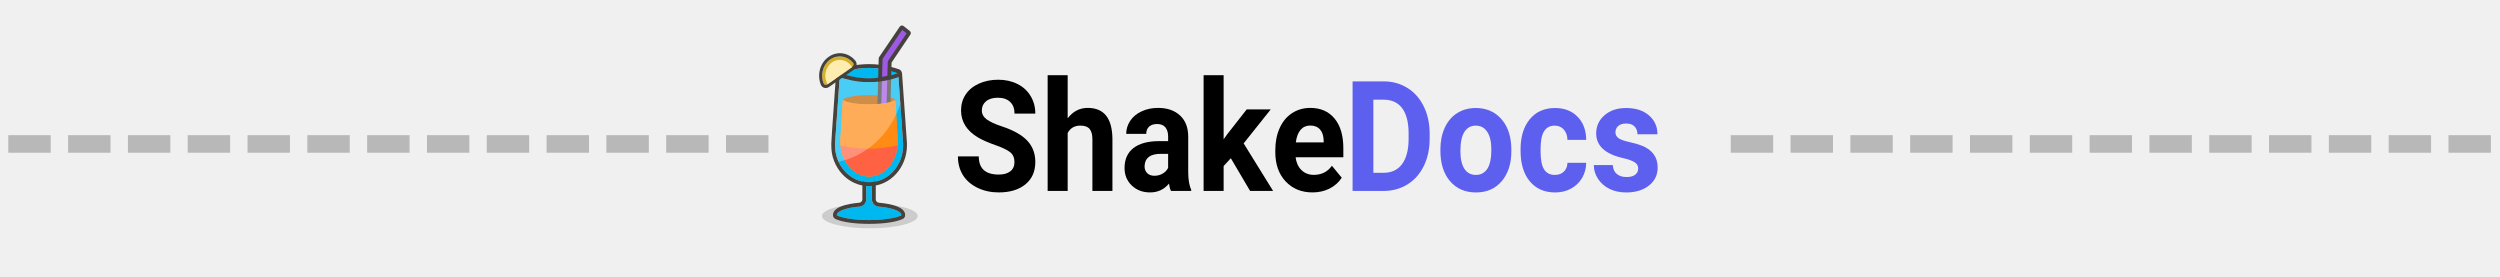
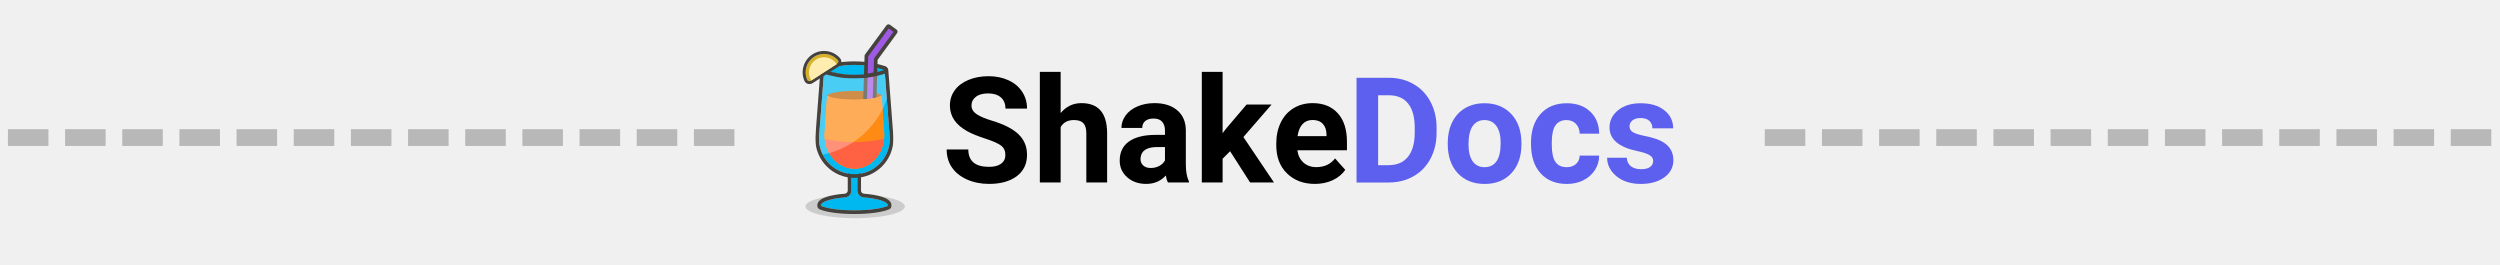
- <svg xmlns="http://www.w3.org/2000/svg" width="6482" height="717" viewBox="0 0 6482 717" fill="none">
-   <path d="M2630.29 420.391C2630.29 409.323 2626.7 400.859 2619.52 395C2612.33 389.01 2599.4 382.76 2580.71 376.25C2562.03 369.609 2547.24 363.099 2536.34 356.719C2506.65 339.271 2491.8 315.768 2491.8 286.211C2491.8 270.846 2495.75 257.174 2503.65 245.195C2511.67 233.086 2523.11 223.646 2537.96 216.875C2552.93 210.104 2569.7 206.719 2588.26 206.719C2606.94 206.719 2623.59 210.43 2638.2 217.852C2652.81 225.143 2664.12 235.495 2672.15 248.906C2680.29 262.318 2684.36 277.552 2684.36 294.609H2630.47C2630.47 281.589 2626.7 271.497 2619.16 264.336C2611.61 257.044 2601.01 253.398 2587.36 253.398C2574.19 253.398 2563.95 256.458 2556.64 262.578C2549.34 268.568 2545.69 276.51 2545.69 286.406C2545.69 295.651 2549.94 303.398 2558.44 309.648C2567.06 315.898 2579.7 321.758 2596.34 327.227C2627 337.253 2649.33 349.688 2663.35 364.531C2677.36 379.375 2684.36 397.865 2684.36 420C2684.36 444.609 2675.8 463.945 2658.68 478.008C2641.55 491.94 2618.5 498.906 2589.52 498.906C2569.4 498.906 2551.07 494.935 2534.55 486.992C2518.02 478.919 2505.39 467.917 2496.65 453.984C2488.02 440.052 2483.71 423.906 2483.71 405.547H2537.78C2537.78 436.927 2555.03 452.617 2589.52 452.617C2602.33 452.617 2612.33 449.818 2619.52 444.219C2626.7 438.49 2630.29 430.547 2630.29 420.391Z" fill="black" />
-   <path d="M2768.25 306.719C2782.02 288.75 2799.33 279.766 2820.17 279.766C2862.32 279.766 2883.7 306.393 2884.3 359.648V495H2832.38V361.211C2832.38 349.102 2829.99 340.182 2825.2 334.453C2820.41 328.594 2812.44 325.664 2801.3 325.664C2786.1 325.664 2775.08 332.044 2768.25 344.805V495H2716.34V195H2768.25V306.719Z" fill="black" />
-   <path d="M3036.09 495C3033.69 489.922 3031.95 483.607 3030.88 476.055C3018.3 491.289 3001.96 498.906 2981.84 498.906C2962.8 498.906 2946.99 492.917 2934.41 480.938C2921.96 468.958 2915.73 453.854 2915.73 435.625C2915.73 413.229 2923.34 396.042 2938.55 384.062C2953.87 372.083 2975.97 366.029 3004.83 365.898H3028.72V353.789C3028.72 344.023 3026.39 336.211 3021.72 330.352C3017.16 324.492 3009.92 321.562 2999.98 321.562C2991.24 321.562 2984.35 323.841 2979.32 328.398C2974.41 332.956 2971.96 339.206 2971.96 347.148H2920.04C2920.04 334.909 2923.52 323.581 2930.46 313.164C2937.41 302.747 2947.23 294.609 2959.92 288.75C2972.62 282.76 2986.87 279.766 3002.67 279.766C3026.63 279.766 3045.61 286.341 3059.62 299.492C3073.75 312.513 3080.82 330.872 3080.82 354.57V446.172C3080.93 466.224 3083.51 481.393 3088.54 491.68V495H3036.09ZM2993.15 455.742C3000.82 455.742 3007.88 453.919 3014.35 450.273C3020.82 446.497 3025.61 441.484 3028.72 435.234V398.906H3009.32C2983.33 398.906 2969.5 408.672 2967.83 428.203L2967.65 431.523C2967.65 438.555 2969.92 444.349 2974.47 448.906C2979.02 453.464 2985.25 455.742 2993.15 455.742Z" fill="black" />
-   <path d="M3191.29 410.234L3172.61 430.547V495H3120.69V195H3172.61V361.211L3182.67 347.148L3232.43 283.672H3294.76L3224.52 371.758L3300.87 495H3241.23L3191.29 410.234Z" fill="black" />
-   <path d="M3403.08 498.906C3374.58 498.906 3351.34 489.401 3333.38 470.391C3315.54 451.38 3306.62 426.055 3306.62 394.414V388.945C3306.62 367.721 3310.39 348.776 3317.93 332.109C3325.48 315.312 3336.13 302.422 3349.91 293.438C3363.8 284.323 3379.61 279.766 3397.33 279.766C3423.92 279.766 3444.81 288.88 3460.02 307.109C3475.35 325.339 3483.02 351.185 3483.02 384.648V407.695H3359.25C3360.92 421.497 3365.95 432.565 3374.34 440.898C3382.84 449.232 3393.56 453.398 3406.49 453.398C3426.49 453.398 3442.12 445.521 3453.38 429.766L3478.88 460.82C3471.1 472.799 3460.56 482.174 3447.27 488.945C3433.98 495.586 3419.25 498.906 3403.08 498.906ZM3397.15 325.469C3386.85 325.469 3378.47 329.245 3372 336.797C3365.65 344.349 3361.58 355.156 3359.79 369.219H3432V364.727C3431.76 352.227 3428.65 342.591 3422.66 335.82C3416.67 328.919 3408.17 325.469 3397.15 325.469Z" fill="black" />
-   <ellipse cx="2255.18" cy="560" rx="124.163" ry="32" fill="black" fill-opacity="0.15" />
-   <mask id="path-3-outside-1" maskUnits="userSpaceOnUse" x="2159.63" y="428.585" width="188" height="152" fill="black">
-     <rect fill="white" x="2159.63" y="428.585" width="188" height="152" />
-     <path fill-rule="evenodd" clip-rule="evenodd" d="M2260.68 445.943C2260.68 441.879 2257.38 438.585 2253.32 438.585V438.585C2249.26 438.585 2245.96 441.879 2245.96 445.943V517.098C2245.96 526.871 2238.15 534.788 2228.41 535.621C2194.35 538.535 2169.63 547.266 2169.63 557.585C2169.63 558.127 2169.97 558.59 2170.46 558.815C2185.8 565.799 2217.15 570.585 2253.32 570.585C2289.49 570.585 2320.84 565.799 2336.18 558.815C2336.67 558.59 2337.02 558.127 2337.02 557.585C2337.02 547.266 2312.29 538.535 2278.23 535.621C2268.5 534.788 2260.68 526.871 2260.68 517.098V445.943Z" />
+ <svg xmlns="http://www.w3.org/2000/svg" width="6782" height="717" viewBox="0 0 6782 717" fill="none">
+   <path d="M2727.39 420.391C2727.39 409.323 2723.49 400.859 2715.68 395C2707.87 389.01 2693.82 382.76 2673.52 376.25C2653.22 369.609 2637.14 363.099 2625.3 356.719C2593.03 339.271 2576.89 315.768 2576.89 286.211C2576.89 270.846 2581.19 257.174 2589.78 245.195C2598.5 233.086 2610.92 223.646 2627.06 216.875C2643.33 210.104 2661.54 206.719 2681.71 206.719C2702.01 206.719 2720.1 210.43 2735.98 217.852C2751.85 225.143 2764.15 235.495 2772.87 248.906C2781.72 262.318 2786.14 277.552 2786.14 294.609H2727.59C2727.59 281.589 2723.49 271.497 2715.29 264.336C2707.09 257.044 2695.57 253.398 2680.74 253.398C2666.42 253.398 2655.3 256.458 2647.36 262.578C2639.42 268.568 2635.45 276.51 2635.45 286.406C2635.45 295.651 2640.07 303.398 2649.31 309.648C2658.68 315.898 2672.41 321.758 2690.5 327.227C2723.81 337.253 2748.08 349.688 2763.31 364.531C2778.53 379.375 2786.14 397.865 2786.14 420C2786.14 444.609 2776.84 463.945 2758.23 478.008C2739.62 491.94 2714.57 498.906 2683.08 498.906C2661.22 498.906 2641.31 494.935 2623.35 486.992C2605.39 478.919 2591.66 467.917 2582.16 453.984C2572.8 440.052 2568.11 423.906 2568.11 405.547H2626.86C2626.86 436.927 2645.6 452.617 2683.08 452.617C2697 452.617 2707.87 449.818 2715.68 444.219C2723.49 438.49 2727.39 430.547 2727.39 420.391Z" fill="black" />
+   <path d="M2877.3 306.719C2892.26 288.75 2911.07 279.766 2933.71 279.766C2979.52 279.766 3002.74 306.393 3003.4 359.648V495H2946.98V361.211C2946.98 349.102 2944.38 340.182 2939.18 334.453C2933.97 328.594 2925.32 325.664 2913.22 325.664C2896.69 325.664 2884.72 332.044 2877.3 344.805V495H2820.89V195H2877.3V306.719Z" fill="black" />
+   <path d="M3168.34 495C3165.73 489.922 3163.85 483.607 3162.67 476.055C3149.01 491.289 3131.25 498.906 3109.39 498.906C3088.7 498.906 3071.52 492.917 3057.86 480.938C3044.32 468.958 3037.55 453.854 3037.55 435.625C3037.55 413.229 3045.82 396.042 3062.34 384.062C3079 372.083 3103.01 366.029 3134.37 365.898H3160.33V353.789C3160.33 344.023 3157.79 336.211 3152.72 330.352C3147.77 324.492 3139.9 321.562 3129.1 321.562C3119.6 321.562 3112.12 323.841 3106.65 328.398C3101.32 332.956 3098.65 339.206 3098.65 347.148H3042.24C3042.24 334.909 3046.01 323.581 3053.56 313.164C3061.11 302.747 3071.78 294.609 3085.57 288.75C3099.37 282.76 3114.85 279.766 3132.03 279.766C3158.06 279.766 3178.68 286.341 3193.91 299.492C3209.26 312.513 3216.94 330.872 3216.94 354.57V446.172C3217.07 466.224 3219.87 481.393 3225.33 491.68V495H3168.34ZM3121.68 455.742C3130.01 455.742 3137.69 453.919 3144.72 450.273C3151.74 446.497 3156.95 441.484 3160.33 435.234V398.906H3139.25C3111.01 398.906 3095.98 408.672 3094.16 428.203L3093.97 431.523C3093.97 438.555 3096.44 444.349 3101.38 448.906C3106.33 453.464 3113.1 455.742 3121.68 455.742Z" fill="black" />
+   <path d="M3336.98 410.234L3316.68 430.547V495H3260.27V195H3316.68V361.211L3327.61 347.148L3381.68 283.672H3449.42L3373.09 371.758L3456.05 495H3391.25L3336.98 410.234Z" fill="black" />
+   <path d="M3567.12 498.906C3536.15 498.906 3510.9 489.401 3491.38 470.391C3471.99 451.38 3462.3 426.055 3462.3 394.414V388.945C3462.3 367.721 3466.4 348.776 3474.6 332.109C3482.79 315.312 3494.38 302.422 3509.34 293.438C3524.44 284.323 3541.61 279.766 3560.87 279.766C3589.76 279.766 3612.47 288.88 3629 307.109C3645.65 325.339 3653.98 351.185 3653.98 384.648V407.695H3519.49C3521.31 421.497 3526.78 432.565 3535.89 440.898C3545.13 449.232 3556.77 453.398 3570.83 453.398C3592.56 453.398 3609.54 445.521 3621.77 429.766L3649.49 460.82C3641.03 472.799 3629.58 482.174 3615.14 488.945C3600.69 495.586 3584.69 498.906 3567.12 498.906ZM3560.68 325.469C3549.49 325.469 3540.38 329.245 3533.35 336.797C3526.45 344.349 3522.03 355.156 3520.08 369.219H3598.55V364.727C3598.28 352.227 3594.9 342.591 3588.39 335.82C3581.89 328.919 3572.65 325.469 3560.68 325.469Z" fill="black" />
+   <ellipse cx="2319.78" cy="560" rx="134.919" ry="32" fill="black" fill-opacity="0.15" />
+   <mask id="path-3-outside-1" maskUnits="userSpaceOnUse" x="2216.82" y="428.585" width="202" height="152" fill="black">
+     <rect fill="white" x="2216.82" y="428.585" width="202" height="152" />
+     <path fill-rule="evenodd" clip-rule="evenodd" d="M2325.76 446.58C2325.76 442.164 2322.18 438.585 2317.76 438.585V438.585C2313.35 438.585 2309.77 442.164 2309.77 446.58V517.064C2309.77 526.851 2301.94 534.785 2292.18 535.507C2254.4 538.303 2226.82 547.129 2226.82 557.585C2226.82 558.126 2227.17 558.581 2227.67 558.79C2244.32 565.788 2278.41 570.585 2317.76 570.585C2357.11 570.585 2391.21 565.788 2407.86 558.79C2408.35 558.581 2408.71 558.126 2408.71 557.585C2408.71 547.129 2381.12 538.303 2343.35 535.507C2333.59 534.785 2325.76 526.851 2325.76 517.064V446.58Z" />
  </mask>
-   <path fill-rule="evenodd" clip-rule="evenodd" d="M2260.68 445.943C2260.68 441.879 2257.38 438.585 2253.32 438.585V438.585C2249.26 438.585 2245.96 441.879 2245.96 445.943V517.098C2245.96 526.871 2238.15 534.788 2228.41 535.621C2194.35 538.535 2169.63 547.266 2169.63 557.585C2169.63 558.127 2169.97 558.59 2170.46 558.815C2185.8 565.799 2217.15 570.585 2253.32 570.585C2289.49 570.585 2320.84 565.799 2336.18 558.815C2336.67 558.59 2337.02 558.127 2337.02 557.585C2337.02 547.266 2312.29 538.535 2278.23 535.621C2268.5 534.788 2260.68 526.871 2260.68 517.098V445.943Z" fill="#00B8F0" />
-   <path d="M2170.46 558.815L2174.61 549.713L2174.61 549.713L2170.46 558.815ZM2336.18 558.815L2332.03 549.713L2332.03 549.713L2336.18 558.815ZM2228.41 535.621L2227.56 525.657L2228.41 535.621ZM2255.96 517.098V445.943H2235.96V517.098H2255.96ZM2179.63 557.585C2179.63 559.315 2178.57 559.394 2180.33 557.972C2181.98 556.631 2184.99 554.942 2189.7 553.212C2199 549.791 2212.74 546.998 2229.26 545.584L2227.56 525.657C2210.02 527.158 2194.36 530.188 2182.8 534.44C2177.06 536.548 2171.77 539.158 2167.72 542.448C2163.77 545.655 2159.63 550.695 2159.63 557.585H2179.63ZM2174.61 549.713C2177.13 550.861 2179.63 553.634 2179.63 557.585H2159.63C2159.63 562.62 2162.81 566.319 2166.32 567.916L2174.61 549.713ZM2253.32 560.585C2217.48 560.585 2187.92 555.776 2174.61 549.713L2166.32 567.916C2183.69 575.823 2216.82 580.585 2253.32 580.585V560.585ZM2332.03 549.713C2318.72 555.776 2289.17 560.585 2253.32 560.585V580.585C2289.82 580.585 2322.95 575.823 2340.32 567.916L2332.03 549.713ZM2327.02 557.585C2327.02 553.634 2329.51 550.861 2332.03 549.713L2340.32 567.916C2343.83 566.319 2347.02 562.62 2347.02 557.585H2327.02ZM2277.38 545.584C2293.9 546.998 2307.64 549.791 2316.95 553.212C2321.65 554.942 2324.67 556.631 2326.32 557.972C2328.07 559.394 2327.02 559.315 2327.02 557.585H2347.02C2347.02 550.695 2342.87 545.655 2338.93 542.448C2334.87 539.158 2329.58 536.548 2323.85 534.44C2312.28 530.188 2296.62 527.158 2279.09 525.657L2277.38 545.584ZM2250.68 445.943V517.098H2270.68V445.943H2250.68ZM2279.09 525.657C2274.12 525.232 2270.68 521.284 2270.68 517.098H2250.68C2250.68 532.459 2262.87 544.343 2277.38 545.584L2279.09 525.657ZM2235.96 517.098C2235.96 521.284 2232.52 525.232 2227.56 525.657L2229.26 545.584C2243.77 544.343 2255.96 532.459 2255.96 517.098H2235.96ZM2253.32 448.585C2251.86 448.585 2250.68 447.402 2250.68 445.943H2270.68C2270.68 436.356 2262.91 428.585 2253.32 428.585V448.585ZM2253.32 428.585C2243.73 428.585 2235.96 436.356 2235.96 445.943H2255.96C2255.96 447.402 2254.78 448.585 2253.32 448.585V428.585Z" fill="#45413C" mask="url(#path-3-outside-1)" />
-   <mask id="path-5-outside-2" maskUnits="userSpaceOnUse" x="2155.03" y="178.997" width="197" height="304" fill="black">
-     <rect fill="white" x="2155.03" y="178.997" width="197" height="304" />
-     <path fill-rule="evenodd" clip-rule="evenodd" d="M2327.48 190.06C2328.12 189.826 2328.79 190.273 2328.83 190.948L2341.61 372.547C2341.61 372.567 2341.6 372.585 2341.58 372.585V372.585C2341.56 372.585 2341.54 372.601 2341.54 372.622C2341.59 373.936 2341.61 375.257 2341.61 376.585C2341.61 429.604 2302.08 472.585 2253.32 472.585C2204.56 472.585 2165.03 429.604 2165.03 376.585C2165.03 375.257 2165.05 373.936 2165.1 372.622C2165.1 372.601 2165.09 372.585 2165.07 372.585V372.585C2165.04 372.585 2165.03 372.567 2165.03 372.547L2177.81 190.948C2177.85 190.273 2178.53 189.826 2179.16 190.06C2185.66 192.454 2216.59 203.085 2253.32 203.085C2290.05 203.085 2320.98 192.454 2327.48 190.06Z" />
+   <path fill-rule="evenodd" clip-rule="evenodd" d="M2325.76 446.58C2325.76 442.164 2322.18 438.585 2317.76 438.585V438.585C2313.35 438.585 2309.77 442.164 2309.77 446.58V517.064C2309.77 526.851 2301.94 534.785 2292.18 535.507C2254.4 538.303 2226.82 547.129 2226.82 557.585C2226.82 558.126 2227.17 558.581 2227.67 558.79C2244.32 565.788 2278.41 570.585 2317.76 570.585C2357.11 570.585 2391.21 565.788 2407.86 558.79C2408.35 558.581 2408.71 558.126 2408.71 557.585C2408.71 547.129 2381.12 538.303 2343.35 535.507C2333.59 534.785 2325.76 526.851 2325.76 517.064V446.58Z" fill="#00B8F0" />
+   <path d="M2227.67 558.79L2231.54 549.571L2231.54 549.571L2227.67 558.79ZM2407.86 558.79L2411.73 568.009L2411.73 568.009L2407.86 558.79ZM2319.77 517.064V446.58H2299.77V517.064H2319.77ZM2236.82 557.585C2236.82 559.703 2235.45 559.791 2237.65 558.167C2239.63 556.709 2243.15 554.938 2248.49 553.162C2259.05 549.652 2274.5 546.843 2292.91 545.48L2291.44 525.535C2272.08 526.967 2254.85 529.969 2242.18 534.184C2235.9 536.271 2230.16 538.842 2225.78 542.068C2221.64 545.126 2216.82 550.238 2216.82 557.585H2236.82ZM2231.54 549.571C2234.13 550.657 2236.82 553.458 2236.82 557.585H2216.82C2216.82 562.794 2220.21 566.504 2223.79 568.009L2231.54 549.571ZM2317.76 560.585C2278.69 560.585 2246.27 555.763 2231.54 549.571L2223.79 568.009C2242.36 575.814 2278.13 580.585 2317.76 580.585V560.585ZM2403.98 549.571C2389.25 555.763 2356.83 560.585 2317.76 560.585V580.585C2357.4 580.585 2393.16 575.814 2411.73 568.009L2403.98 549.571ZM2398.71 557.585C2398.71 553.458 2401.4 550.657 2403.98 549.571L2411.73 568.009C2415.31 566.504 2418.71 562.794 2418.71 557.585H2398.71ZM2342.61 545.48C2361.03 546.843 2376.48 549.652 2387.04 553.162C2392.38 554.938 2395.9 556.709 2397.87 558.167C2400.08 559.791 2398.71 559.703 2398.71 557.585H2418.71C2418.71 550.238 2413.89 545.126 2409.74 542.068C2405.36 538.842 2399.62 536.271 2393.35 534.184C2380.67 529.969 2363.44 526.967 2344.09 525.535L2342.61 545.48ZM2315.76 446.58V517.064H2335.76V446.58H2315.76ZM2344.09 525.535C2339.21 525.174 2335.76 521.281 2335.76 517.064H2315.76C2315.76 532.421 2327.97 544.396 2342.61 545.48L2344.09 525.535ZM2299.77 517.064C2299.77 521.281 2296.31 525.174 2291.44 525.535L2292.91 545.48C2307.56 544.396 2319.77 532.421 2319.77 517.064H2299.77ZM2317.76 448.585C2316.65 448.585 2315.76 447.687 2315.76 446.58H2335.76C2335.76 436.641 2327.7 428.585 2317.76 428.585V448.585ZM2317.76 428.585C2307.82 428.585 2299.77 436.641 2299.77 446.58H2319.77C2319.77 447.687 2318.87 448.585 2317.76 448.585V428.585Z" fill="#45413C" mask="url(#path-3-outside-1)" />
+   <mask id="path-5-outside-2" maskUnits="userSpaceOnUse" x="2211.82" y="178.957" width="212" height="304" fill="black">
+     <rect fill="white" x="2211.82" y="178.957" width="212" height="304" />
+     <path fill-rule="evenodd" clip-rule="evenodd" d="M2398.49 190.011C2399.12 189.797 2399.76 190.24 2399.81 190.9L2413.7 372.543C2413.7 372.565 2413.69 372.585 2413.66 372.585V372.585C2413.64 372.585 2413.62 372.603 2413.62 372.625C2413.68 373.938 2413.7 375.258 2413.7 376.585C2413.7 429.604 2370.75 472.585 2317.76 472.585C2264.77 472.585 2221.82 429.604 2221.82 376.585C2221.82 375.258 2221.85 373.938 2221.9 372.625C2221.9 372.603 2221.88 372.585 2221.86 372.585V372.585C2221.84 372.585 2221.82 372.566 2221.82 372.543L2235.71 190.9C2235.76 190.24 2236.41 189.797 2237.03 190.011C2243.77 192.306 2277.58 203.085 2317.76 203.085C2357.95 203.085 2391.75 192.306 2398.49 190.011Z" />
  </mask>
-   <path fill-rule="evenodd" clip-rule="evenodd" d="M2327.48 190.06C2328.12 189.826 2328.79 190.273 2328.83 190.948L2341.61 372.547C2341.61 372.567 2341.6 372.585 2341.58 372.585V372.585C2341.56 372.585 2341.54 372.601 2341.54 372.622C2341.59 373.936 2341.61 375.257 2341.61 376.585C2341.61 429.604 2302.08 472.585 2253.32 472.585C2204.56 472.585 2165.03 429.604 2165.03 376.585C2165.03 375.257 2165.05 373.936 2165.1 372.622C2165.1 372.601 2165.09 372.585 2165.07 372.585V372.585C2165.04 372.585 2165.03 372.567 2165.03 372.547L2177.81 190.948C2177.85 190.273 2178.53 189.826 2179.16 190.06C2185.66 192.454 2216.59 203.085 2253.32 203.085C2290.05 203.085 2320.98 192.454 2327.48 190.06Z" fill="#00B8F0" />
-   <path d="M2253.32 203.085L2253.32 193.085L2253.32 193.085L2253.32 203.085ZM2177.81 190.948L2167.83 190.246L2177.81 190.948ZM2179.16 190.06L2175.7 199.444L2179.16 190.06ZM2165.03 372.547L2155.05 371.845L2165.03 372.547ZM2341.54 372.622L2351.53 372.248L2341.54 372.622ZM2328.83 190.948L2338.81 190.246L2328.83 190.948ZM2327.48 190.06L2330.94 199.444L2327.48 190.06ZM2341.61 372.547L2331.64 373.248L2341.61 372.547ZM2351.59 371.845L2338.81 190.246L2318.86 191.65L2331.64 373.248L2351.59 371.845ZM2351.61 376.585C2351.61 375.133 2351.59 373.687 2351.53 372.248L2331.55 372.995C2331.59 374.185 2331.61 375.382 2331.61 376.585H2351.61ZM2253.32 482.585C2308.38 482.585 2351.61 434.323 2351.61 376.585H2331.61C2331.61 424.885 2295.79 462.585 2253.32 462.585V482.585ZM2253.32 462.585C2210.85 462.585 2175.03 424.885 2175.03 376.585H2155.03C2155.03 434.323 2198.26 482.585 2253.32 482.585V462.585ZM2175.03 376.585C2175.03 375.382 2175.05 374.185 2175.09 372.995L2155.11 372.248C2155.05 373.687 2155.03 375.133 2155.03 376.585H2175.03ZM2175 373.248L2187.78 191.65L2167.83 190.246L2155.05 371.845L2175 373.248ZM2175.7 199.444C2182.67 202.009 2214.88 213.085 2253.32 213.085L2253.32 193.085C2218.31 193.085 2188.65 182.9 2182.62 180.676L2175.7 199.444ZM2324.03 180.676C2317.99 182.9 2288.34 193.085 2253.32 193.085V213.085C2291.76 213.085 2323.97 202.009 2330.94 199.444L2324.03 180.676ZM2187.78 191.65C2187.38 197.409 2181.52 201.585 2175.7 199.444L2182.62 180.676C2175.53 178.067 2168.33 183.137 2167.83 190.246L2187.78 191.65ZM2165.07 362.585C2170.84 362.585 2175.41 367.484 2175 373.248L2155.05 371.845C2154.65 377.65 2159.25 382.585 2165.07 382.585V362.585ZM2341.58 362.585C2335.89 362.585 2331.34 367.31 2331.55 372.995L2351.53 372.248C2351.74 377.893 2347.23 382.585 2341.58 382.585V362.585ZM2175.09 372.995C2175.31 367.31 2170.76 362.585 2165.07 362.585V382.585C2159.42 382.585 2154.9 377.893 2155.11 372.248L2175.09 372.995ZM2338.81 190.246C2338.31 183.137 2331.11 178.067 2324.03 180.676L2330.94 199.444C2325.12 201.585 2319.26 197.409 2318.86 191.65L2338.81 190.246ZM2331.64 373.248C2331.23 367.484 2335.8 362.585 2341.58 362.585V382.585C2347.4 382.585 2352 377.65 2351.59 371.845L2331.64 373.248Z" fill="#45413C" mask="url(#path-5-outside-2)" />
-   <ellipse cx="2253.32" cy="260.585" rx="68.06" ry="14" fill="#BC5E00" />
-   <path fill-rule="evenodd" clip-rule="evenodd" d="M2281.96 201.059C2290.86 199.833 2298.93 198.189 2305.76 196.529L2302.73 305.105C2302.7 306.209 2301.78 307.075 2300.68 307.038L2281.03 306.391C2279.92 306.354 2279.05 305.43 2279.08 304.326L2281.96 201.059Z" fill="#9F5AE5" />
-   <path d="M2281.96 201.059L2281.28 196.106L2277.08 196.684L2276.96 200.92L2281.96 201.059ZM2305.76 196.529L2310.76 196.668L2310.94 190.124L2304.58 191.67L2305.76 196.529ZM2302.73 305.105L2307.73 305.244L2307.73 305.244L2302.73 305.105ZM2300.68 307.038L2300.51 312.035L2300.51 312.035L2300.68 307.038ZM2281.03 306.391L2281.19 301.393L2281.19 301.393L2281.03 306.391ZM2279.08 304.326L2274.08 304.186L2274.08 304.186L2279.08 304.326ZM2282.64 206.013C2291.74 204.76 2299.97 203.081 2306.94 201.387L2304.58 191.67C2297.89 193.296 2289.99 194.906 2281.28 196.106L2282.64 206.013ZM2307.73 305.244L2310.76 196.668L2300.76 196.39L2297.73 304.966L2307.73 305.244ZM2300.51 312.035C2304.39 312.163 2307.62 309.118 2307.73 305.244L2297.73 304.966C2297.78 303.299 2299.18 301.986 2300.84 302.041L2300.51 312.035ZM2280.86 311.388L2300.51 312.035L2300.84 302.041L2281.19 301.393L2280.86 311.388ZM2274.08 304.186C2273.98 308.041 2277.01 311.261 2280.86 311.388L2281.19 301.393C2282.84 301.448 2284.13 302.819 2284.08 304.465L2274.08 304.186ZM2276.96 200.92L2274.08 304.186L2284.08 304.465L2286.96 201.199L2276.96 200.92Z" fill="#45413C" />
-   <path fill-rule="evenodd" clip-rule="evenodd" d="M2188.08 260.585H2185.26L2178.82 363.016C2178.82 363.034 2178.84 363.049 2178.85 363.049C2178.87 363.049 2178.89 363.063 2178.89 363.08C2178.84 364.324 2178.82 365.574 2178.82 366.83C2178.82 416.952 2212.18 457.585 2253.32 457.585C2294.46 457.585 2327.82 416.952 2327.82 366.83C2327.82 365.574 2327.8 364.324 2327.76 363.08C2327.76 363.063 2327.77 363.049 2327.79 363.049C2327.8 363.049 2327.82 363.034 2327.82 363.016L2321.38 260.585H2318.56C2310.19 266.368 2284.15 270.585 2253.32 270.585C2222.49 270.585 2196.45 266.368 2188.08 260.585Z" fill="#FF8A14" />
-   <path fill-rule="evenodd" clip-rule="evenodd" d="M2188.08 260.585H2185.26L2178.82 363.016C2178.82 363.034 2178.84 363.049 2178.85 363.049C2178.87 363.049 2178.89 363.063 2178.89 363.08C2178.84 364.324 2178.82 365.574 2178.82 366.83C2178.82 416.952 2212.18 457.585 2253.32 457.585C2294.46 457.585 2327.82 416.952 2327.82 366.83C2327.82 365.574 2327.8 364.324 2327.76 363.08C2327.76 363.063 2327.77 363.049 2327.79 363.049C2327.8 363.049 2327.82 363.034 2327.82 363.016L2321.38 260.585H2318.56C2310.19 266.368 2284.15 270.585 2253.32 270.585C2222.49 270.585 2196.45 266.368 2188.08 260.585Z" fill="#FF8A14" />
-   <path fill-rule="evenodd" clip-rule="evenodd" d="M2179.29 377.073C2183.47 422.373 2215.02 457.585 2253.32 457.585C2291.75 457.585 2323.38 422.139 2327.39 376.622C2303.26 382.489 2278.16 385.585 2252.4 385.585C2227.31 385.585 2202.85 382.648 2179.29 377.073Z" fill="#FF6242" />
-   <path fill-rule="evenodd" clip-rule="evenodd" d="M2174.27 419.39C2168.35 406.503 2165.03 391.966 2165.03 376.585C2165.03 375.257 2165.05 373.936 2165.1 372.622C2165.1 372.601 2165.09 372.585 2165.07 372.585C2165.04 372.585 2165.03 372.567 2165.03 372.547L2177.81 190.948C2177.85 190.273 2178.53 189.826 2179.16 190.06C2185.66 192.454 2216.59 203.085 2253.32 203.085C2290.05 203.085 2320.98 192.454 2327.48 190.06C2328.12 189.826 2328.79 190.273 2328.83 190.948L2334.32 268.967C2309.65 345.555 2248.92 403.719 2174.27 419.39Z" fill="white" fill-opacity="0.29" />
-   <mask id="path-14-outside-3" maskUnits="userSpaceOnUse" x="2172.03" y="166.087" width="165" height="47" fill="black">
-     <rect fill="white" x="2172.03" y="166.087" width="165" height="47" />
-     <path fill-rule="evenodd" clip-rule="evenodd" d="M2182.81 191.343C2181.77 190.991 2181.77 188.178 2182.81 187.826C2193.56 184.208 2220.72 176.253 2252.32 176.087C2252.87 176.084 2253.32 176.532 2253.32 177.085V189.585L2253.32 177.085C2253.32 176.532 2253.77 176.084 2254.33 176.087C2288.85 176.269 2318.08 185.747 2326.38 188.71C2327.23 189.014 2327.23 190.155 2326.38 190.46C2317.99 193.451 2288.28 203.085 2253.32 203.085C2221.29 203.085 2193.67 195 2182.81 191.343Z" />
+   <path fill-rule="evenodd" clip-rule="evenodd" d="M2398.49 190.011C2399.12 189.797 2399.76 190.24 2399.81 190.9L2413.7 372.543C2413.7 372.565 2413.69 372.585 2413.66 372.585V372.585C2413.64 372.585 2413.62 372.603 2413.62 372.625C2413.68 373.938 2413.7 375.258 2413.7 376.585C2413.7 429.604 2370.75 472.585 2317.76 472.585C2264.77 472.585 2221.82 429.604 2221.82 376.585C2221.82 375.258 2221.85 373.938 2221.9 372.625C2221.9 372.603 2221.88 372.585 2221.86 372.585V372.585C2221.84 372.585 2221.82 372.566 2221.82 372.543L2235.71 190.9C2235.76 190.24 2236.41 189.797 2237.03 190.011C2243.77 192.306 2277.58 203.085 2317.76 203.085C2357.95 203.085 2391.75 192.306 2398.49 190.011Z" fill="#00B8F0" />
+   <path d="M2317.76 203.085L2317.76 193.085L2317.76 193.085L2317.76 203.085ZM2235.71 190.9L2225.74 190.138L2235.71 190.9ZM2237.03 190.011L2233.81 199.477L2237.03 190.011ZM2221.82 372.543L2231.79 373.305L2221.82 372.543ZM2413.62 372.625L2403.63 373.03L2413.62 372.625ZM2221.9 372.625L2211.91 372.22L2211.91 372.22L2221.9 372.625ZM2399.81 190.9L2409.78 190.138L2399.81 190.9ZM2398.49 190.011L2401.71 199.477L2398.49 190.011ZM2413.7 372.543L2403.73 373.305L2413.7 372.543ZM2423.67 371.781L2409.78 190.138L2389.84 191.663L2403.73 373.305L2423.67 371.781ZM2423.7 376.585C2423.7 375.123 2423.67 373.668 2423.62 372.22L2403.63 373.03C2403.68 374.208 2403.7 375.393 2403.7 376.585H2423.7ZM2317.76 482.585C2376.28 482.585 2423.7 435.121 2423.7 376.585H2403.7C2403.7 424.087 2365.22 462.585 2317.76 462.585V482.585ZM2317.76 462.585C2270.3 462.585 2231.82 424.087 2231.82 376.585H2211.82C2211.82 435.121 2259.25 482.585 2317.76 482.585V462.585ZM2231.82 376.585C2231.82 375.393 2231.84 374.208 2231.89 373.03L2211.91 372.22C2211.85 373.668 2211.82 375.123 2211.82 376.585H2231.82ZM2231.79 373.305L2245.68 191.663L2225.74 190.138L2211.85 371.781L2231.79 373.305ZM2233.81 199.477C2241 201.924 2275.99 213.085 2317.76 213.085L2317.76 193.085C2279.16 193.085 2246.55 182.688 2240.26 180.544L2233.81 199.477ZM2395.27 180.544C2388.97 182.688 2356.36 193.085 2317.76 193.085V213.085C2359.53 213.085 2394.53 201.924 2401.71 199.477L2395.27 180.544ZM2245.68 191.663C2245.25 197.263 2239.61 201.451 2233.81 199.477L2240.26 180.544C2233.2 178.144 2226.27 183.216 2225.74 190.138L2245.68 191.663ZM2221.86 362.585C2227.66 362.585 2232.24 367.522 2231.79 373.305L2211.85 371.781C2211.41 377.609 2216.02 382.585 2221.86 382.585V362.585ZM2413.66 362.585C2407.96 362.585 2403.4 367.332 2403.63 373.03L2423.62 372.22C2423.85 377.873 2419.32 382.585 2413.66 382.585V362.585ZM2231.89 373.03C2232.12 367.332 2227.57 362.585 2221.86 362.585V382.585C2216.2 382.585 2211.68 377.873 2211.91 372.22L2231.89 373.03ZM2409.78 190.138C2409.25 183.216 2402.32 178.144 2395.27 180.544L2401.71 199.477C2395.92 201.451 2390.27 197.263 2389.84 191.663L2409.78 190.138ZM2403.73 373.305C2403.29 367.522 2407.86 362.585 2413.66 362.585V382.585C2419.51 382.585 2424.12 377.609 2423.67 371.781L2403.73 373.305Z" fill="#45413C" mask="url(#path-5-outside-2)" />
+   <ellipse cx="2317.76" cy="260.585" rx="73.956" ry="14" fill="#BC5E00" />
+   <path fill-rule="evenodd" clip-rule="evenodd" d="M2348.88 201.059C2358.56 199.833 2367.32 198.189 2374.74 196.529L2371.45 305.105C2371.42 306.209 2370.5 307.077 2369.39 307.043L2347.69 306.385C2346.59 306.352 2345.72 305.43 2345.75 304.326L2348.88 201.059Z" fill="#9F5AE5" />
+   <path d="M2348.88 201.059L2348.25 196.099L2344.01 196.637L2343.88 200.908L2348.88 201.059ZM2374.74 196.529L2379.74 196.68L2379.93 190.244L2373.65 191.649L2374.74 196.529ZM2371.45 305.105L2376.45 305.256L2376.45 305.256L2371.45 305.105ZM2369.39 307.043L2369.24 312.041L2369.24 312.041L2369.39 307.043ZM2347.69 306.385L2347.54 311.383L2347.54 311.383L2347.69 306.385ZM2345.75 304.326L2350.75 304.477L2350.75 304.477L2345.75 304.326ZM2349.51 206.02C2359.36 204.771 2368.28 203.097 2375.83 201.408L2373.65 191.649C2366.36 193.28 2357.75 194.895 2348.25 196.099L2349.51 206.02ZM2376.45 305.256L2379.74 196.68L2369.74 196.377L2366.45 304.954L2376.45 305.256ZM2369.24 312.041C2373.11 312.158 2376.33 309.121 2376.45 305.256L2366.45 304.954C2366.5 303.297 2367.89 301.996 2369.54 302.046L2369.24 312.041ZM2347.54 311.383L2369.24 312.041L2369.54 302.046L2347.84 301.388L2347.54 311.383ZM2340.76 304.174C2340.64 308.039 2343.68 311.266 2347.54 311.383L2347.84 301.388C2349.5 301.438 2350.8 302.821 2350.75 304.477L2340.76 304.174ZM2343.88 200.908L2340.76 304.174L2350.75 304.477L2353.88 201.211L2343.88 200.908Z" fill="#45413C" />
+   <path fill-rule="evenodd" clip-rule="evenodd" d="M2246.87 260.585H2243.8L2236.81 363.014C2236.81 363.032 2236.83 363.048 2236.85 363.048C2236.86 363.048 2236.88 363.064 2236.88 363.082C2236.83 364.325 2236.81 365.575 2236.81 366.83C2236.81 416.952 2273.05 457.585 2317.76 457.585C2362.47 457.585 2398.71 416.952 2398.71 366.83C2398.71 365.575 2398.69 364.325 2398.65 363.082C2398.64 363.064 2398.66 363.048 2398.68 363.048C2398.7 363.048 2398.71 363.032 2398.71 363.014L2391.72 260.585H2388.65C2379.56 266.368 2351.26 270.585 2317.76 270.585C2284.26 270.585 2255.96 266.368 2246.87 260.585Z" fill="#FF8A14" />
+   <path fill-rule="evenodd" clip-rule="evenodd" d="M2246.87 260.585H2243.8L2236.81 363.014C2236.81 363.032 2236.83 363.048 2236.85 363.048C2236.86 363.048 2236.88 363.064 2236.88 363.082C2236.83 364.325 2236.81 365.575 2236.81 366.83C2236.81 416.952 2273.05 457.585 2317.76 457.585C2362.47 457.585 2398.71 416.952 2398.71 366.83C2398.71 365.575 2398.69 364.325 2398.65 363.082C2398.64 363.064 2398.66 363.048 2398.68 363.048C2398.7 363.048 2398.71 363.032 2398.71 363.014L2391.72 260.585H2388.65C2379.56 266.368 2351.26 270.585 2317.76 270.585C2284.26 270.585 2255.96 266.368 2246.87 260.585Z" fill="#FF8A14" />
+   <path fill-rule="evenodd" clip-rule="evenodd" d="M2237.32 377.073C2241.86 422.373 2276.14 457.585 2317.76 457.585C2359.52 457.585 2393.89 422.139 2398.25 376.622C2372.02 382.489 2344.75 385.585 2316.76 385.585C2289.5 385.585 2262.92 382.648 2237.32 377.073Z" fill="#FF6242" />
+   <path fill-rule="evenodd" clip-rule="evenodd" d="M2231.86 419.39C2225.44 406.503 2221.82 391.966 2221.82 376.585C2221.82 375.258 2221.85 373.938 2221.9 372.625C2221.9 372.603 2221.88 372.585 2221.86 372.585C2221.84 372.585 2221.82 372.566 2221.82 372.543L2235.71 190.9C2235.76 190.24 2236.41 189.797 2237.03 190.011C2243.77 192.306 2277.58 203.085 2317.76 203.085C2357.95 203.085 2391.75 192.306 2398.49 190.011C2399.12 189.797 2399.76 190.24 2399.81 190.9L2405.78 268.967C2378.97 345.555 2312.98 403.718 2231.86 419.39Z" fill="white" fill-opacity="0.29" />
+   <mask id="path-14-outside-3" maskUnits="userSpaceOnUse" x="2230.36" y="166.087" width="178" height="47" fill="black">
+     <rect fill="white" x="2230.36" y="166.087" width="178" height="47" />
+     <path fill-rule="evenodd" clip-rule="evenodd" d="M2241.17 191.349C2240.1 191.018 2240.1 188.152 2241.17 187.82C2252.86 184.197 2282.4 176.24 2316.76 176.087C2317.31 176.084 2317.76 176.532 2317.76 177.085V189.585L2317.76 177.085C2317.76 176.532 2318.21 176.084 2318.77 176.087C2356.28 176.254 2388.06 185.726 2397.12 188.701C2398.01 188.992 2398.01 190.178 2397.12 190.468C2387.98 193.47 2355.72 203.085 2317.76 203.085C2282.98 203.085 2252.97 195.008 2241.17 191.349Z" />
  </mask>
-   <path fill-rule="evenodd" clip-rule="evenodd" d="M2182.81 191.343C2181.77 190.991 2181.77 188.178 2182.81 187.826C2193.56 184.208 2220.72 176.253 2252.32 176.087C2252.87 176.084 2253.32 176.532 2253.32 177.085V189.585L2253.32 177.085C2253.32 176.532 2253.77 176.084 2254.33 176.087C2288.85 176.269 2318.08 185.747 2326.38 188.71C2327.23 189.014 2327.23 190.155 2326.38 190.46C2317.99 193.451 2288.28 203.085 2253.32 203.085C2221.29 203.085 2193.67 195 2182.81 191.343Z" fill="#00B8F0" />
-   <path d="M2326.38 188.71L2329.74 179.291L2326.38 188.71ZM2326.38 190.46L2329.74 199.878L2326.38 190.46ZM2253.32 177.085L2243.32 177.085L2253.32 177.085ZM2254.33 176.087L2254.27 186.087L2254.33 176.087ZM2182.81 187.826L2186.01 197.303L2186.01 197.303L2182.81 187.826ZM2182.81 191.343L2179.62 200.82L2182.81 191.343ZM2252.26 166.087C2219.16 166.261 2190.86 174.562 2179.62 178.349L2186.01 197.303C2196.25 193.854 2222.27 186.245 2252.37 186.087L2252.26 166.087ZM2263.32 189.585V177.085H2243.32V189.585H2263.32ZM2243.32 177.085L2243.32 189.585L2263.32 189.585L2263.32 177.085L2243.32 177.085ZM2329.74 179.291C2320.96 176.158 2290.52 166.277 2254.38 166.087L2254.27 186.087C2287.18 186.26 2315.19 195.336 2323.02 198.128L2329.74 179.291ZM2253.32 213.085C2289.93 213.085 2320.88 203.041 2329.74 199.878L2323.02 181.041C2315.11 183.861 2286.64 193.085 2253.32 193.085V213.085ZM2179.62 200.82C2190.98 204.646 2219.76 213.085 2253.32 213.085V193.085C2222.82 193.085 2196.36 185.353 2186.01 181.867L2179.62 200.82ZM2323.02 198.128C2315.02 195.273 2315.02 183.896 2323.02 181.041L2329.74 199.878C2339.44 196.415 2339.44 182.754 2329.74 179.291L2323.02 198.128ZM2263.32 177.085C2263.32 182.097 2259.24 186.113 2254.27 186.087L2254.38 166.087C2248.3 166.056 2243.32 170.967 2243.32 177.085L2263.32 177.085ZM2179.62 178.349C2175.42 179.763 2173.62 183.111 2172.97 184.683C2172.24 186.473 2172.03 188.214 2172.03 189.585C2172.03 190.955 2172.24 192.696 2172.97 194.487C2173.62 196.059 2175.42 199.406 2179.62 200.82L2186.01 181.867C2189.68 183.105 2191.1 185.968 2191.48 186.903C2191.95 188.056 2192.03 189.006 2192.03 189.585C2192.03 190.164 2191.95 191.113 2191.48 192.266C2191.1 193.201 2189.68 196.065 2186.01 197.303L2179.62 178.349ZM2252.37 186.087C2247.4 186.113 2243.32 182.097 2243.32 177.085H2263.32C2263.32 170.967 2258.34 166.056 2252.26 166.087L2252.37 186.087Z" fill="#45413C" mask="url(#path-14-outside-3)" />
-   <mask id="path-16-outside-4" maskUnits="userSpaceOnUse" x="2103.04" y="115.613" width="124.089" height="119.391" fill="black">
-     <rect fill="white" x="2103.04" y="115.613" width="124.089" height="119.391" />
-     <path fill-rule="evenodd" clip-rule="evenodd" d="M2152.78 154.107C2133.54 167.486 2126.54 193.845 2135.29 215.94C2136.93 220.096 2141.75 221.122 2145.38 218.6L2209.73 173.863C2213.36 171.341 2214.53 166.15 2211.75 162.783C2196.97 144.883 2172.03 140.727 2152.78 154.107Z" />
+   <path fill-rule="evenodd" clip-rule="evenodd" d="M2241.17 191.349C2240.1 191.018 2240.1 188.152 2241.17 187.82C2252.86 184.197 2282.4 176.24 2316.76 176.087C2317.31 176.084 2317.76 176.532 2317.76 177.085V189.585L2317.76 177.085C2317.76 176.532 2318.21 176.084 2318.77 176.087C2356.28 176.254 2388.06 185.726 2397.12 188.701C2398.01 188.992 2398.01 190.178 2397.12 190.468C2387.98 193.47 2355.72 203.085 2317.76 203.085C2282.98 203.085 2252.97 195.008 2241.17 191.349Z" fill="#00B8F0" />
+   <path d="M2397.12 188.701L2400.24 179.199L2397.12 188.701ZM2397.12 190.468L2394 180.967L2397.12 190.468ZM2317.76 177.085L2307.76 177.085L2317.76 177.085ZM2316.71 166.087C2280.97 166.246 2250.38 174.497 2238.21 178.269L2244.13 197.372C2255.34 193.897 2283.82 186.234 2316.8 186.087L2316.71 166.087ZM2327.76 189.585V177.085H2307.76V189.585H2327.76ZM2307.76 177.085L2307.76 189.585L2327.76 189.585L2327.76 177.085L2307.76 177.085ZM2400.24 179.199C2390.71 176.074 2357.82 166.261 2318.81 166.087L2318.72 186.087C2354.75 186.247 2385.4 195.378 2394 198.202L2400.24 179.199ZM2317.76 213.085C2357.23 213.085 2390.63 203.122 2400.24 199.97L2394 180.967C2385.32 183.817 2354.2 193.085 2317.76 193.085V213.085ZM2238.21 200.9C2250.49 204.708 2281.57 213.085 2317.76 213.085V193.085C2284.38 193.085 2255.45 185.307 2244.13 181.797L2238.21 200.9ZM2394 198.202C2385.71 195.482 2385.71 183.687 2394 180.967L2400.24 199.97C2410.3 196.668 2410.3 182.501 2400.24 179.199L2394 198.202ZM2327.76 177.085C2327.76 182.101 2323.68 186.109 2318.72 186.087L2318.81 166.087C2312.75 166.06 2307.76 170.964 2307.76 177.085L2327.76 177.085ZM2238.21 178.269C2233.88 179.608 2232 183.016 2231.33 184.618C2230.58 186.434 2230.36 188.202 2230.36 189.585C2230.36 190.967 2230.58 192.735 2231.33 194.551C2232 196.153 2233.88 199.561 2238.21 200.9L2244.13 181.797C2247.91 182.971 2249.4 185.896 2249.8 186.858C2250.29 188.033 2250.36 189.001 2250.36 189.585C2250.36 190.168 2250.29 191.136 2249.8 192.311C2249.4 193.273 2247.91 196.198 2244.13 197.372L2238.21 178.269ZM2316.8 186.087C2311.84 186.109 2307.76 182.101 2307.76 177.085H2327.76C2327.76 170.964 2322.78 166.06 2316.71 166.087L2316.8 186.087Z" fill="#45413C" mask="url(#path-14-outside-3)" />
+   <mask id="path-16-outside-4" maskUnits="userSpaceOnUse" x="2154.99" y="116.341" width="133.252" height="118.131" fill="black">
+     <rect fill="white" x="2154.99" y="116.341" width="133.252" height="118.131" />
+     <path fill-rule="evenodd" clip-rule="evenodd" d="M2208.52 154.106C2187.55 167.521 2179.96 193.982 2189.58 216.111C2191.34 220.164 2196.35 221.236 2200.07 218.855L2270.8 173.608C2274.52 171.227 2275.65 166.221 2272.71 162.922C2256.67 144.904 2229.48 140.692 2208.52 154.106Z" />
  </mask>
-   <path fill-rule="evenodd" clip-rule="evenodd" d="M2152.78 154.107C2133.54 167.486 2126.54 193.845 2135.29 215.94C2136.93 220.096 2141.75 221.122 2145.38 218.6L2209.73 173.863C2213.36 171.341 2214.53 166.15 2211.75 162.783C2196.97 144.883 2172.03 140.727 2152.78 154.107Z" fill="#D6B027" />
-   <path d="M2211.75 162.783L2205.89 168.372L2211.75 162.783ZM2142.41 212.508C2135.03 193.86 2141.04 171.985 2156.84 161.002L2148.73 147.211C2126.03 162.988 2118.06 193.831 2128.16 219.372L2142.41 212.508ZM2205.68 166.967L2141.33 211.704L2149.44 225.496L2213.79 180.759L2205.68 166.967ZM2156.84 161.002C2172.64 150.02 2193.42 153.264 2205.89 168.372L2217.6 157.194C2200.52 136.502 2171.42 131.433 2148.73 147.211L2156.84 161.002ZM2213.79 180.759C2220.71 175.949 2224.02 164.97 2217.6 157.194L2205.89 168.372C2205.78 168.235 2205.67 168.018 2205.61 167.757C2205.55 167.511 2205.56 167.313 2205.59 167.191C2205.63 166.975 2205.71 166.944 2205.68 166.967L2213.79 180.759ZM2128.16 219.372C2131.96 228.97 2142.52 230.306 2149.44 225.496L2141.33 211.704C2141.29 211.727 2141.35 211.663 2141.55 211.712C2141.66 211.739 2141.83 211.809 2142.02 211.967C2142.21 212.135 2142.34 212.339 2142.41 212.508L2128.16 219.372Z" fill="#45413C" mask="url(#path-16-outside-4)" />
-   <path fill-rule="evenodd" clip-rule="evenodd" d="M2209.33 174.145C2198.11 155.067 2174.79 149.491 2157.24 161.689C2139.7 173.887 2134.57 199.241 2145.79 218.318L2209.33 174.145Z" fill="#FFEDAF" />
-   <path fill-rule="evenodd" clip-rule="evenodd" d="M2305.64 200.556L2306.74 161.143C2306.75 160.766 2306.87 160.4 2307.08 160.087L2356.23 86.913C2356.81 86.049 2356.62 84.879 2355.8 84.228L2339.84 71.553C2338.93 70.828 2337.59 71.029 2336.94 71.989L2283.68 150.649C2283.46 150.963 2283.35 151.331 2283.34 151.71L2281.85 205.075C2290.75 203.853 2298.81 202.214 2305.64 200.556Z" fill="#9F5AE5" />
-   <path d="M2305.64 200.556L2306.82 205.415L2310.54 204.514L2310.64 200.695L2305.64 200.556ZM2306.74 161.143L2301.75 161.003L2301.75 161.003L2306.74 161.143ZM2307.08 160.087L2302.93 157.3L2302.93 157.3L2307.08 160.087ZM2356.23 86.913L2352.08 84.126L2352.08 84.126L2356.23 86.913ZM2355.8 84.228L2352.69 88.144L2352.69 88.144L2355.8 84.228ZM2339.84 71.553L2336.73 75.468L2336.73 75.468L2339.84 71.553ZM2336.94 71.989L2341.08 74.793L2341.08 74.793L2336.94 71.989ZM2283.68 150.649L2279.54 147.845L2279.54 147.845L2283.68 150.649ZM2283.34 151.71L2278.34 151.571L2278.34 151.571L2283.34 151.71ZM2281.85 205.075L2276.85 204.936L2276.69 210.83L2282.53 210.028L2281.85 205.075ZM2310.64 200.695L2311.74 161.282L2301.75 161.003L2300.65 200.417L2310.64 200.695ZM2311.74 161.282C2311.73 161.848 2311.55 162.401 2311.23 162.875L2302.93 157.3C2302.19 158.399 2301.78 159.683 2301.75 161.003L2311.74 161.282ZM2311.23 162.875L2360.38 89.701L2352.08 84.126L2302.93 157.3L2311.23 162.875ZM2360.38 89.701C2362.42 86.656 2361.76 82.572 2358.91 80.312L2352.69 88.144C2351.49 87.186 2351.19 85.442 2352.08 84.126L2360.38 89.701ZM2358.91 80.312L2342.95 67.637L2336.73 75.468L2352.69 88.144L2358.91 80.312ZM2342.95 67.637C2339.78 65.118 2335.1 65.794 2332.8 69.186L2341.08 74.793C2340.09 76.263 2338.08 76.538 2336.73 75.468L2342.95 67.637ZM2332.8 69.186L2279.54 147.845L2287.82 153.452L2341.08 74.793L2332.8 69.186ZM2279.54 147.845C2278.79 148.949 2278.37 150.242 2278.34 151.571L2288.33 151.85C2288.32 152.419 2288.14 152.976 2287.82 153.452L2279.54 147.845ZM2278.34 151.571L2276.85 204.936L2286.85 205.214L2288.33 151.85L2278.34 151.571ZM2282.53 210.028C2291.62 208.781 2299.85 207.107 2306.82 205.415L2304.47 195.697C2297.77 197.321 2289.88 198.926 2281.17 200.121L2282.53 210.028Z" fill="#45413C" />
-   <path d="M3507 495.098V211H3587.43C3610.41 211 3630.93 216.659 3649.01 227.976C3667.2 239.163 3681.38 255.163 3691.55 275.976C3701.73 296.659 3706.81 320.203 3706.81 346.61V359.683C3706.81 386.089 3701.79 409.569 3691.73 430.122C3681.8 450.675 3667.74 466.61 3649.55 477.927C3631.35 489.244 3610.83 494.967 3587.97 495.098H3507ZM3560.86 258.415V448.073H3586.89C3607.95 448.073 3624.05 440.593 3635.18 425.634C3646.31 410.675 3652 389.276 3652.24 361.439V346.415C3652.24 317.537 3646.73 295.683 3635.72 280.854C3624.71 265.894 3608.61 258.415 3587.43 258.415H3560.86Z" fill="#5D5FEF" />
-   <path d="M3734.64 387.585C3734.64 366.642 3738.35 347.976 3745.77 331.585C3753.19 315.195 3763.84 302.512 3777.73 293.537C3791.73 284.561 3807.95 280.073 3826.38 280.073C3852.59 280.073 3873.96 288.789 3890.47 306.22C3907.11 323.65 3916.38 347.325 3918.3 377.244L3918.66 391.683C3918.66 424.073 3910.34 450.089 3893.7 469.732C3877.07 489.244 3854.75 499 3826.74 499C3798.73 499 3776.35 489.244 3759.6 469.732C3742.96 450.22 3734.64 423.683 3734.64 390.122V387.585ZM3786.52 391.683C3786.52 411.715 3790 427.065 3796.94 437.732C3803.88 448.268 3813.81 453.537 3826.74 453.537C3839.31 453.537 3849.12 448.333 3856.18 437.927C3863.24 427.39 3866.77 410.61 3866.77 387.585C3866.77 367.943 3863.24 352.724 3856.18 341.927C3849.12 331.13 3839.19 325.732 3826.38 325.732C3813.69 325.732 3803.88 331.13 3796.94 341.927C3790 352.593 3786.52 369.179 3786.52 391.683Z" fill="#5D5FEF" />
-   <path d="M4031.4 453.537C4040.98 453.537 4048.76 450.675 4054.74 444.951C4060.72 439.228 4063.84 431.618 4064.08 422.122H4112.73C4112.61 436.431 4109.02 449.569 4101.96 461.537C4094.89 473.374 4085.2 482.61 4072.87 489.244C4060.66 495.748 4047.14 499 4032.3 499C4004.53 499 3982.63 489.439 3966.59 470.317C3950.55 451.065 3942.53 424.528 3942.53 390.707V387C3942.53 354.48 3950.49 328.528 3966.41 309.146C3982.33 289.764 4004.17 280.073 4031.94 280.073C4056.24 280.073 4075.68 287.618 4090.29 302.707C4105.01 317.667 4112.49 337.634 4112.73 362.61H4064.08C4063.84 351.683 4060.72 342.837 4054.74 336.073C4048.76 329.179 4040.86 325.732 4031.04 325.732C4018.95 325.732 4009.8 330.545 4003.57 340.171C3997.47 349.667 3994.42 365.146 3994.42 386.61V392.463C3994.42 414.187 3997.47 429.797 4003.57 439.293C4009.68 448.789 4018.95 453.537 4031.4 453.537Z" fill="#5D5FEF" />
-   <path d="M4247.55 436.756C4247.55 429.862 4244.38 424.463 4238.04 420.561C4231.81 416.528 4221.76 412.951 4207.88 409.829C4161.68 399.293 4138.58 377.959 4138.58 345.829C4138.58 327.098 4145.7 311.488 4159.94 299C4174.31 286.382 4193.04 280.073 4216.14 280.073C4240.79 280.073 4260.48 286.382 4275.2 299C4290.04 311.618 4297.46 328.008 4297.46 348.171H4245.58C4245.58 340.106 4243.18 333.472 4238.4 328.268C4233.61 322.935 4226.13 320.268 4215.96 320.268C4207.22 320.268 4200.46 322.415 4195.67 326.707C4190.88 331 4188.49 336.463 4188.49 343.098C4188.49 349.341 4191.18 354.415 4196.57 358.317C4202.07 362.089 4211.29 365.407 4224.21 368.268C4237.14 371 4248.03 374.122 4256.89 377.634C4284.3 388.561 4298 407.488 4298 434.415C4298 453.667 4290.4 469.276 4275.2 481.244C4260 493.081 4240.37 499 4216.31 499C4200.04 499 4185.56 495.878 4172.87 489.634C4160.3 483.26 4150.43 474.61 4143.25 463.683C4136.07 452.626 4132.48 440.724 4132.48 427.976H4181.67C4182.14 437.992 4185.56 445.667 4191.9 451C4198.24 456.333 4206.74 459 4217.39 459C4227.33 459 4234.81 456.984 4239.83 452.951C4244.98 448.789 4247.55 443.39 4247.55 436.756Z" fill="#5D5FEF" />
+   <path fill-rule="evenodd" clip-rule="evenodd" d="M2208.52 154.106C2187.55 167.521 2179.96 193.982 2189.58 216.111C2191.34 220.164 2196.35 221.236 2200.07 218.855L2270.8 173.608C2274.52 171.227 2275.65 166.221 2272.71 162.922C2256.67 144.904 2229.48 140.692 2208.52 154.106Z" fill="#D6B027" />
+   <path d="M2270.8 173.608L2266.49 166.867L2270.8 173.608ZM2196.91 212.92C2188.84 194.337 2195.22 172.11 2212.82 160.848L2204.21 147.365C2179.88 162.932 2171.09 193.627 2182.24 219.303L2196.91 212.92ZM2266.49 166.867L2195.77 212.114L2204.38 225.596L2275.1 180.349L2266.49 166.867ZM2212.82 160.848C2230.43 149.585 2253.27 153.115 2266.74 168.245L2278.68 157.599C2260.07 136.694 2228.54 131.799 2204.21 147.365L2212.82 160.848ZM2275.1 180.349C2282.2 175.811 2285.48 165.231 2278.68 157.599L2266.74 168.245C2266.62 168.109 2266.49 167.896 2266.43 167.639C2266.37 167.397 2266.38 167.203 2266.4 167.084C2266.44 166.874 2266.52 166.844 2266.49 166.867L2275.1 180.349ZM2182.24 219.303C2186.31 228.677 2197.29 230.134 2204.38 225.596L2195.77 212.114C2195.73 212.136 2195.79 212.074 2196 212.125C2196.12 212.154 2196.3 212.226 2196.49 212.383C2196.7 212.551 2196.84 212.753 2196.91 212.92L2182.24 219.303Z" fill="#45413C" mask="url(#path-16-outside-4)" />
+   <path fill-rule="evenodd" clip-rule="evenodd" d="M2269.96 174.145C2257.77 155.067 2232.43 149.491 2213.36 161.689C2194.3 173.887 2188.72 199.241 2200.91 218.318L2269.96 174.145Z" fill="#FFEDAF" />
+   <path fill-rule="evenodd" clip-rule="evenodd" d="M2374.62 200.556L2375.81 161.184C2375.82 160.781 2375.96 160.391 2376.19 160.066L2429.52 86.996C2430.17 86.104 2429.98 84.853 2429.09 84.202L2411.55 71.386C2410.66 70.736 2409.41 70.928 2408.76 71.816L2350.76 150.627C2350.52 150.954 2350.39 151.346 2350.38 151.752L2348.76 205.075C2358.43 203.853 2367.19 202.214 2374.62 200.556Z" fill="#9F5AE5" />
+   <path d="M2374.62 200.556L2375.71 205.436L2379.5 204.59L2379.62 200.707L2374.62 200.556ZM2375.81 161.184L2380.81 161.335L2380.81 161.335L2375.81 161.184ZM2376.19 160.066L2372.16 157.118L2372.16 157.118L2376.19 160.066ZM2429.52 86.996L2425.48 84.048L2425.48 84.048L2429.52 86.996ZM2429.09 84.202L2432.04 80.165L2432.04 80.165L2429.09 84.202ZM2411.55 71.386L2408.6 75.423L2408.6 75.423L2411.55 71.386ZM2408.76 71.816L2412.78 74.779L2412.78 74.779L2408.76 71.816ZM2350.76 150.627L2346.74 147.664L2346.74 147.664L2350.76 150.627ZM2350.38 151.752L2355.37 151.903L2355.37 151.903L2350.38 151.752ZM2348.76 205.075L2343.76 204.923L2343.59 210.768L2349.39 210.035L2348.76 205.075ZM2379.62 200.707L2380.81 161.335L2370.81 161.033L2369.62 200.405L2379.62 200.707ZM2380.81 161.335C2380.79 161.94 2380.59 162.525 2380.23 163.013L2372.16 157.118C2371.32 158.258 2370.86 159.622 2370.81 161.033L2380.81 161.335ZM2380.23 163.013L2433.56 89.943L2425.48 84.048L2372.16 157.118L2380.23 163.013ZM2433.56 89.943C2435.84 86.822 2435.16 82.444 2432.04 80.165L2426.14 88.239C2424.8 87.262 2424.51 85.386 2425.48 84.048L2433.56 89.943ZM2432.04 80.165L2414.5 67.349L2408.6 75.423L2426.14 88.239L2432.04 80.165ZM2414.5 67.349C2411.38 65.074 2407.02 65.746 2404.73 68.852L2412.78 74.779C2411.8 76.11 2409.93 76.398 2408.6 75.423L2414.5 67.349ZM2404.73 68.852L2346.74 147.664L2354.79 153.591L2412.78 74.779L2404.73 68.852ZM2346.74 147.664C2345.89 148.808 2345.42 150.181 2345.38 151.601L2355.37 151.903C2355.35 152.512 2355.15 153.1 2354.79 153.591L2346.74 147.664ZM2345.38 151.601L2343.76 204.923L2353.76 205.226L2355.37 151.903L2345.38 151.601ZM2349.39 210.035C2359.24 208.791 2368.15 207.122 2375.71 205.436L2373.53 195.676C2366.23 197.305 2357.63 198.915 2348.13 200.114L2349.39 210.035Z" fill="#45413C" />
+   <path d="M3680.04 495.098V211H3767.44C3792.41 211 3814.71 216.659 3834.35 227.976C3854.12 239.163 3869.53 255.163 3880.58 275.976C3891.64 296.659 3897.17 320.203 3897.17 346.61V359.683C3897.17 386.089 3891.7 409.569 3880.78 430.122C3869.99 450.675 3854.7 466.61 3834.94 477.927C3815.17 489.244 3792.86 494.967 3768.02 495.098H3680.04ZM3738.57 258.415V448.073H3766.85C3789.74 448.073 3807.23 440.593 3819.33 425.634C3831.42 410.675 3837.6 389.276 3837.86 361.439V346.415C3837.86 317.537 3831.88 295.683 3819.91 280.854C3807.95 265.894 3790.46 258.415 3767.44 258.415H3738.57Z" fill="#5D5FEF" />
+   <path d="M3927.4 387.585C3927.4 366.642 3931.44 347.976 3939.5 331.585C3947.56 315.195 3959.14 302.512 3974.22 293.537C3989.44 284.561 4007.06 280.073 4027.09 280.073C4055.57 280.073 4078.79 288.789 4096.73 306.22C4114.81 323.65 4124.89 347.325 4126.97 377.244L4127.36 391.683C4127.36 424.073 4118.32 450.089 4100.24 469.732C4082.17 489.244 4057.91 499 4027.48 499C3997.05 499 3972.73 489.244 3954.52 469.732C3936.44 450.22 3927.4 423.683 3927.4 390.122V387.585ZM3983.78 391.683C3983.78 411.715 3987.55 427.065 3995.1 437.732C4002.64 448.268 4013.43 453.537 4027.48 453.537C4041.14 453.537 4051.8 448.333 4059.47 437.927C4067.15 427.39 4070.98 410.61 4070.98 387.585C4070.98 367.943 4067.15 352.724 4059.47 341.927C4051.8 331.13 4041.01 325.732 4027.09 325.732C4013.3 325.732 4002.64 331.13 3995.1 341.927C3987.55 352.593 3983.78 369.179 3983.78 391.683Z" fill="#5D5FEF" />
+   <path d="M4249.87 453.537C4260.27 453.537 4268.73 450.675 4275.23 444.951C4281.73 439.228 4285.11 431.618 4285.37 422.122H4338.24C4338.11 436.431 4334.21 449.569 4326.54 461.537C4318.86 473.374 4308.33 482.61 4294.93 489.244C4281.67 495.748 4266.97 499 4250.85 499C4220.67 499 4196.87 489.439 4179.45 470.317C4162.02 451.065 4153.31 424.528 4153.31 390.707V387C4153.31 354.48 4161.95 328.528 4179.25 309.146C4196.55 289.764 4220.28 280.073 4250.46 280.073C4276.86 280.073 4297.99 287.618 4313.86 302.707C4329.85 317.667 4337.98 337.634 4338.24 362.61H4285.37C4285.11 351.683 4281.73 342.837 4275.23 336.073C4268.73 329.179 4260.14 325.732 4249.48 325.732C4236.34 325.732 4226.4 330.545 4219.63 340.171C4213 349.667 4209.68 365.146 4209.68 386.61V392.463C4209.68 414.187 4213 429.797 4219.63 439.293C4226.27 448.789 4236.34 453.537 4249.87 453.537Z" fill="#5D5FEF" />
+   <path d="M4484.75 436.756C4484.75 429.862 4481.3 424.463 4474.41 420.561C4467.64 416.528 4456.72 412.951 4441.63 409.829C4391.43 399.293 4366.33 377.959 4366.33 345.829C4366.33 327.098 4374.07 311.488 4389.55 299C4405.15 286.382 4425.51 280.073 4450.61 280.073C4477.4 280.073 4498.79 286.382 4514.79 299C4530.92 311.618 4538.98 328.008 4538.98 348.171H4482.6C4482.6 340.106 4480 333.472 4474.8 328.268C4469.6 322.935 4461.47 320.268 4450.41 320.268C4440.92 320.268 4433.57 322.415 4428.37 326.707C4423.17 331 4420.57 336.463 4420.57 343.098C4420.57 349.341 4423.49 354.415 4429.34 358.317C4435.33 362.089 4445.34 365.407 4459.39 368.268C4473.43 371 4485.27 374.122 4494.89 377.634C4524.67 388.561 4539.56 407.488 4539.56 434.415C4539.56 453.667 4531.31 469.276 4514.79 481.244C4498.27 493.081 4476.94 499 4450.8 499C4433.12 499 4417.38 495.878 4403.59 489.634C4389.94 483.26 4379.21 474.61 4371.41 463.683C4363.6 452.626 4359.7 440.724 4359.7 427.976H4413.15C4413.67 437.992 4417.38 445.667 4424.27 451C4431.16 456.333 4440.4 459 4451.97 459C4462.77 459 4470.9 456.984 4476.36 452.951C4481.95 448.789 4484.75 443.39 4484.75 436.756Z" fill="#5D5FEF" />
  <path d="M131.445 395.977H21.484V350.469H131.445V395.977ZM286.523 395.977H176.562V350.469H286.523V395.977ZM441.602 395.977H331.641V350.469H441.602V395.977ZM596.68 395.977H486.719V350.469H596.68V395.977ZM751.758 395.977H641.797V350.469H751.758V395.977ZM906.836 395.977H796.875V350.469H906.836V395.977ZM1061.91 395.977H951.953V350.469H1061.91V395.977ZM1216.99 395.977H1107.03V350.469H1216.99V395.977ZM1372.07 395.977H1262.11V350.469H1372.07V395.977ZM1527.15 395.977H1417.19V350.469H1527.15V395.977ZM1682.23 395.977H1572.27V350.469H1682.23V395.977ZM1837.3 395.977H1727.34V350.469H1837.3V395.977ZM1992.38 395.977H1882.42V350.469H1992.38V395.977Z" fill="#B8B8B8" />
-   <path d="M4597.43 395.977H4487.47V350.469H4597.43V395.977ZM4752.51 395.977H4642.55V350.469H4752.51V395.977ZM4907.59 395.977H4797.62V350.469H4907.59V395.977ZM5062.66 395.977H4952.7V350.469H5062.66V395.977ZM5217.74 395.977H5107.78V350.469H5217.74V395.977ZM5372.82 395.977H5262.86V350.469H5372.82V395.977ZM5527.9 395.977H5417.94V350.469H5527.9V395.977ZM5682.98 395.977H5573.02V350.469H5682.98V395.977ZM5838.05 395.977H5728.09V350.469H5838.05V395.977ZM5993.13 395.977H5883.17V350.469H5993.13V395.977ZM6148.21 395.977H6038.25V350.469H6148.21V395.977ZM6303.29 395.977H6193.33V350.469H6303.29V395.977ZM6458.37 395.977H6348.41V350.469H6458.37V395.977Z" fill="#B8B8B8" />
+   <path d="M4897.43 395.977H4787.47V350.469H4897.43V395.977ZM5052.51 395.977H4942.55V350.469H5052.51V395.977ZM5207.59 395.977H5097.62V350.469H5207.59V395.977ZM5362.66 395.977H5252.7V350.469H5362.66V395.977ZM5517.74 395.977H5407.78V350.469H5517.74V395.977ZM5672.82 395.977H5562.86V350.469H5672.82V395.977ZM5827.9 395.977H5717.94V350.469H5827.9V395.977ZM5982.98 395.977H5873.02V350.469H5982.98V395.977ZM6138.05 395.977H6028.09V350.469H6138.05V395.977ZM6293.13 395.977H6183.17V350.469H6293.13V395.977ZM6448.21 395.977H6338.25V350.469H6448.21V395.977ZM6603.29 395.977H6493.33V350.469H6603.29V395.977ZM6758.37 395.977H6648.41V350.469H6758.37V395.977Z" fill="#B8B8B8" />
</svg>
